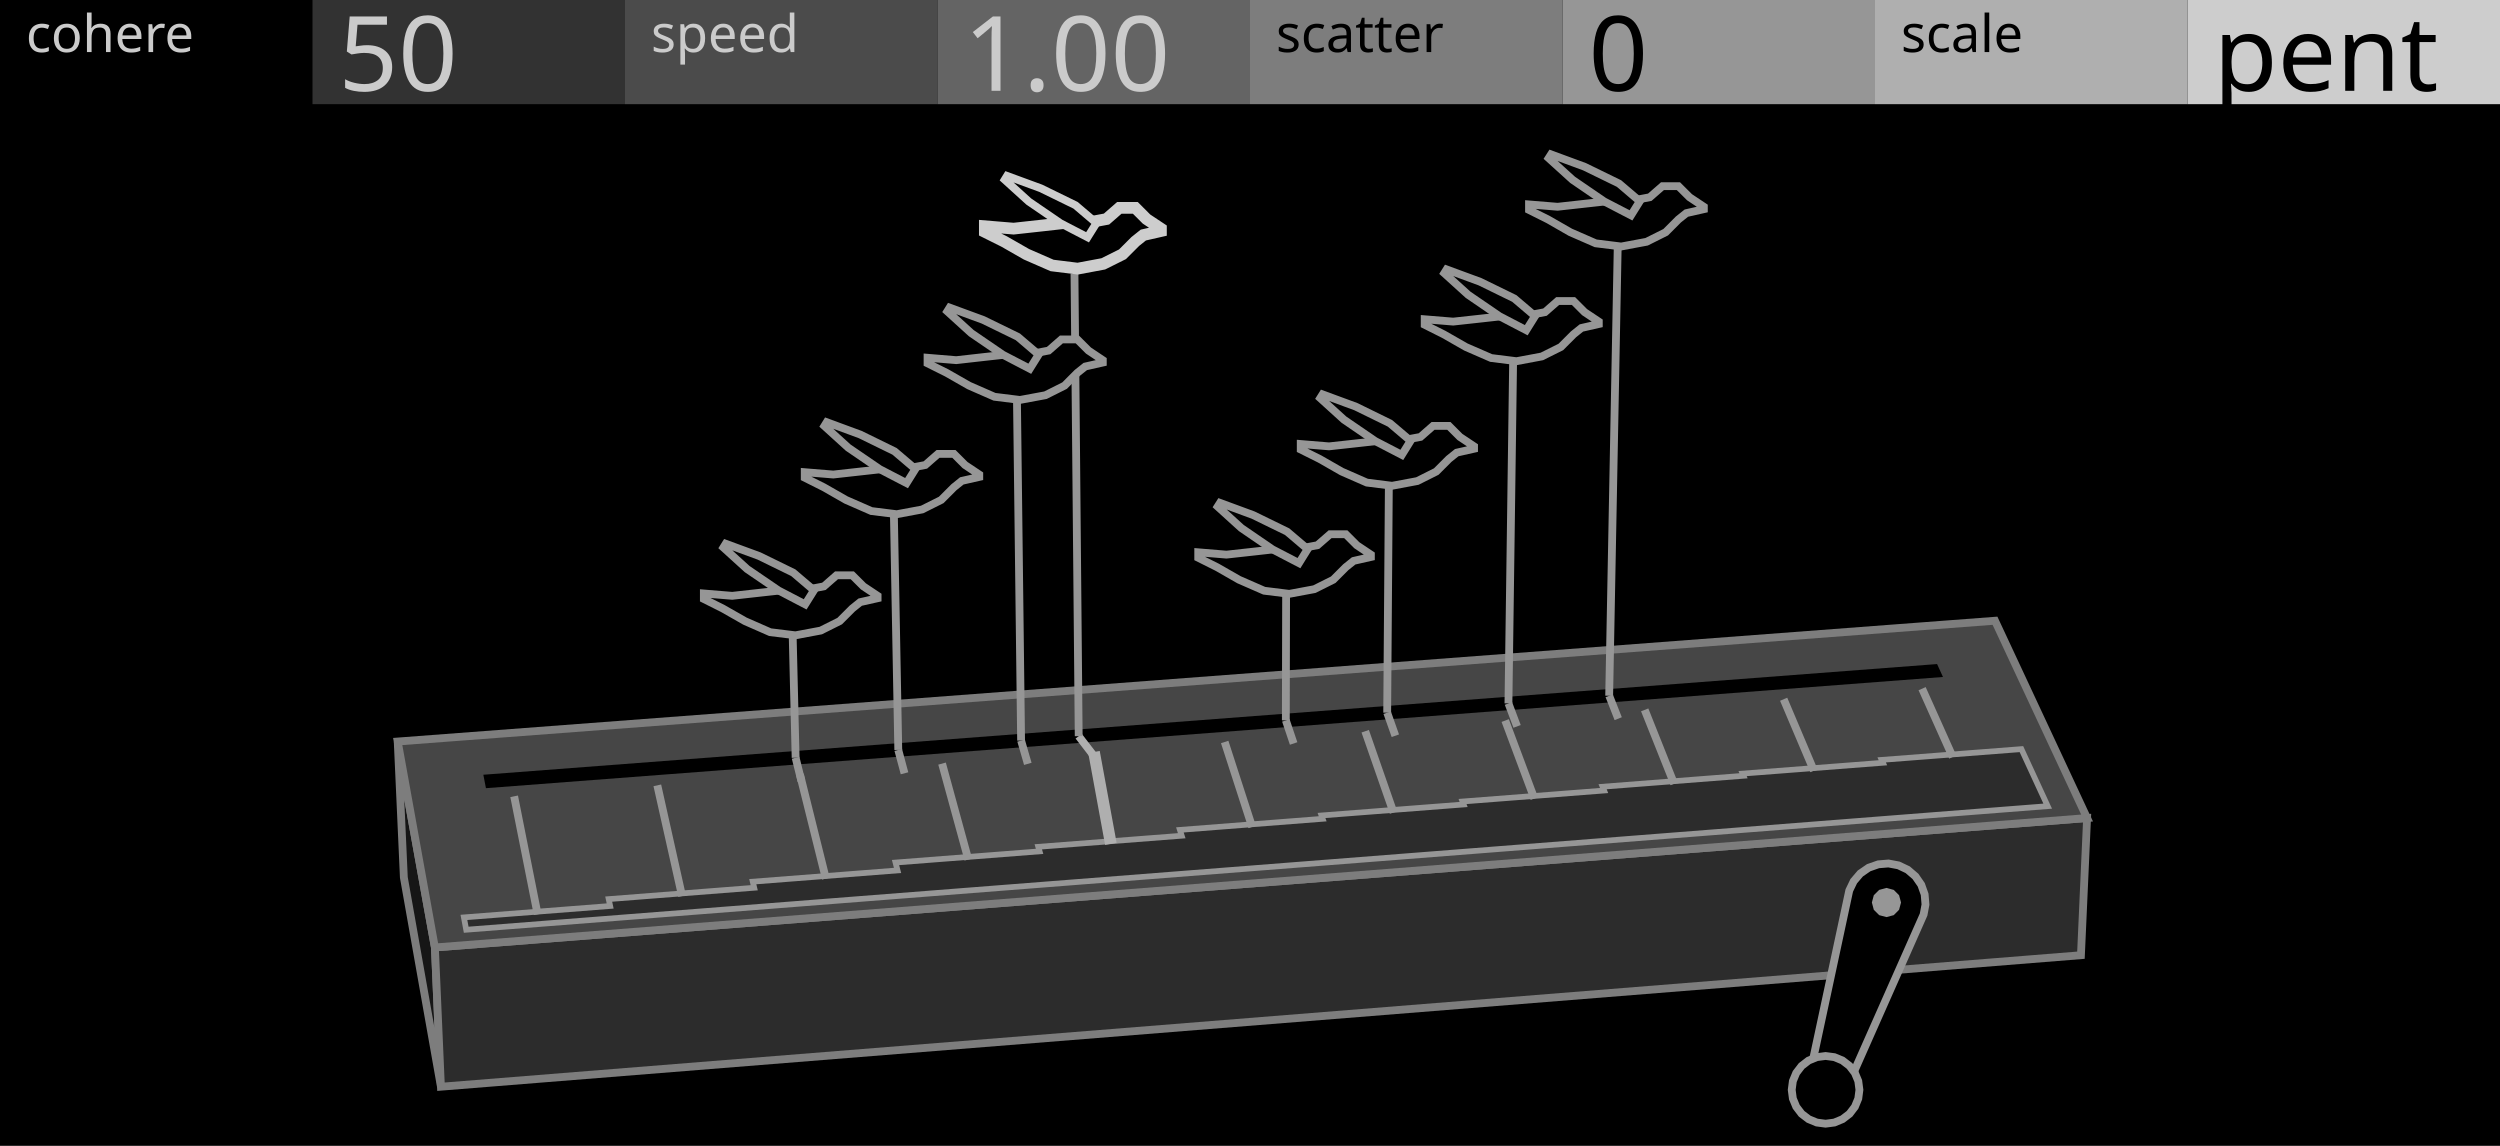
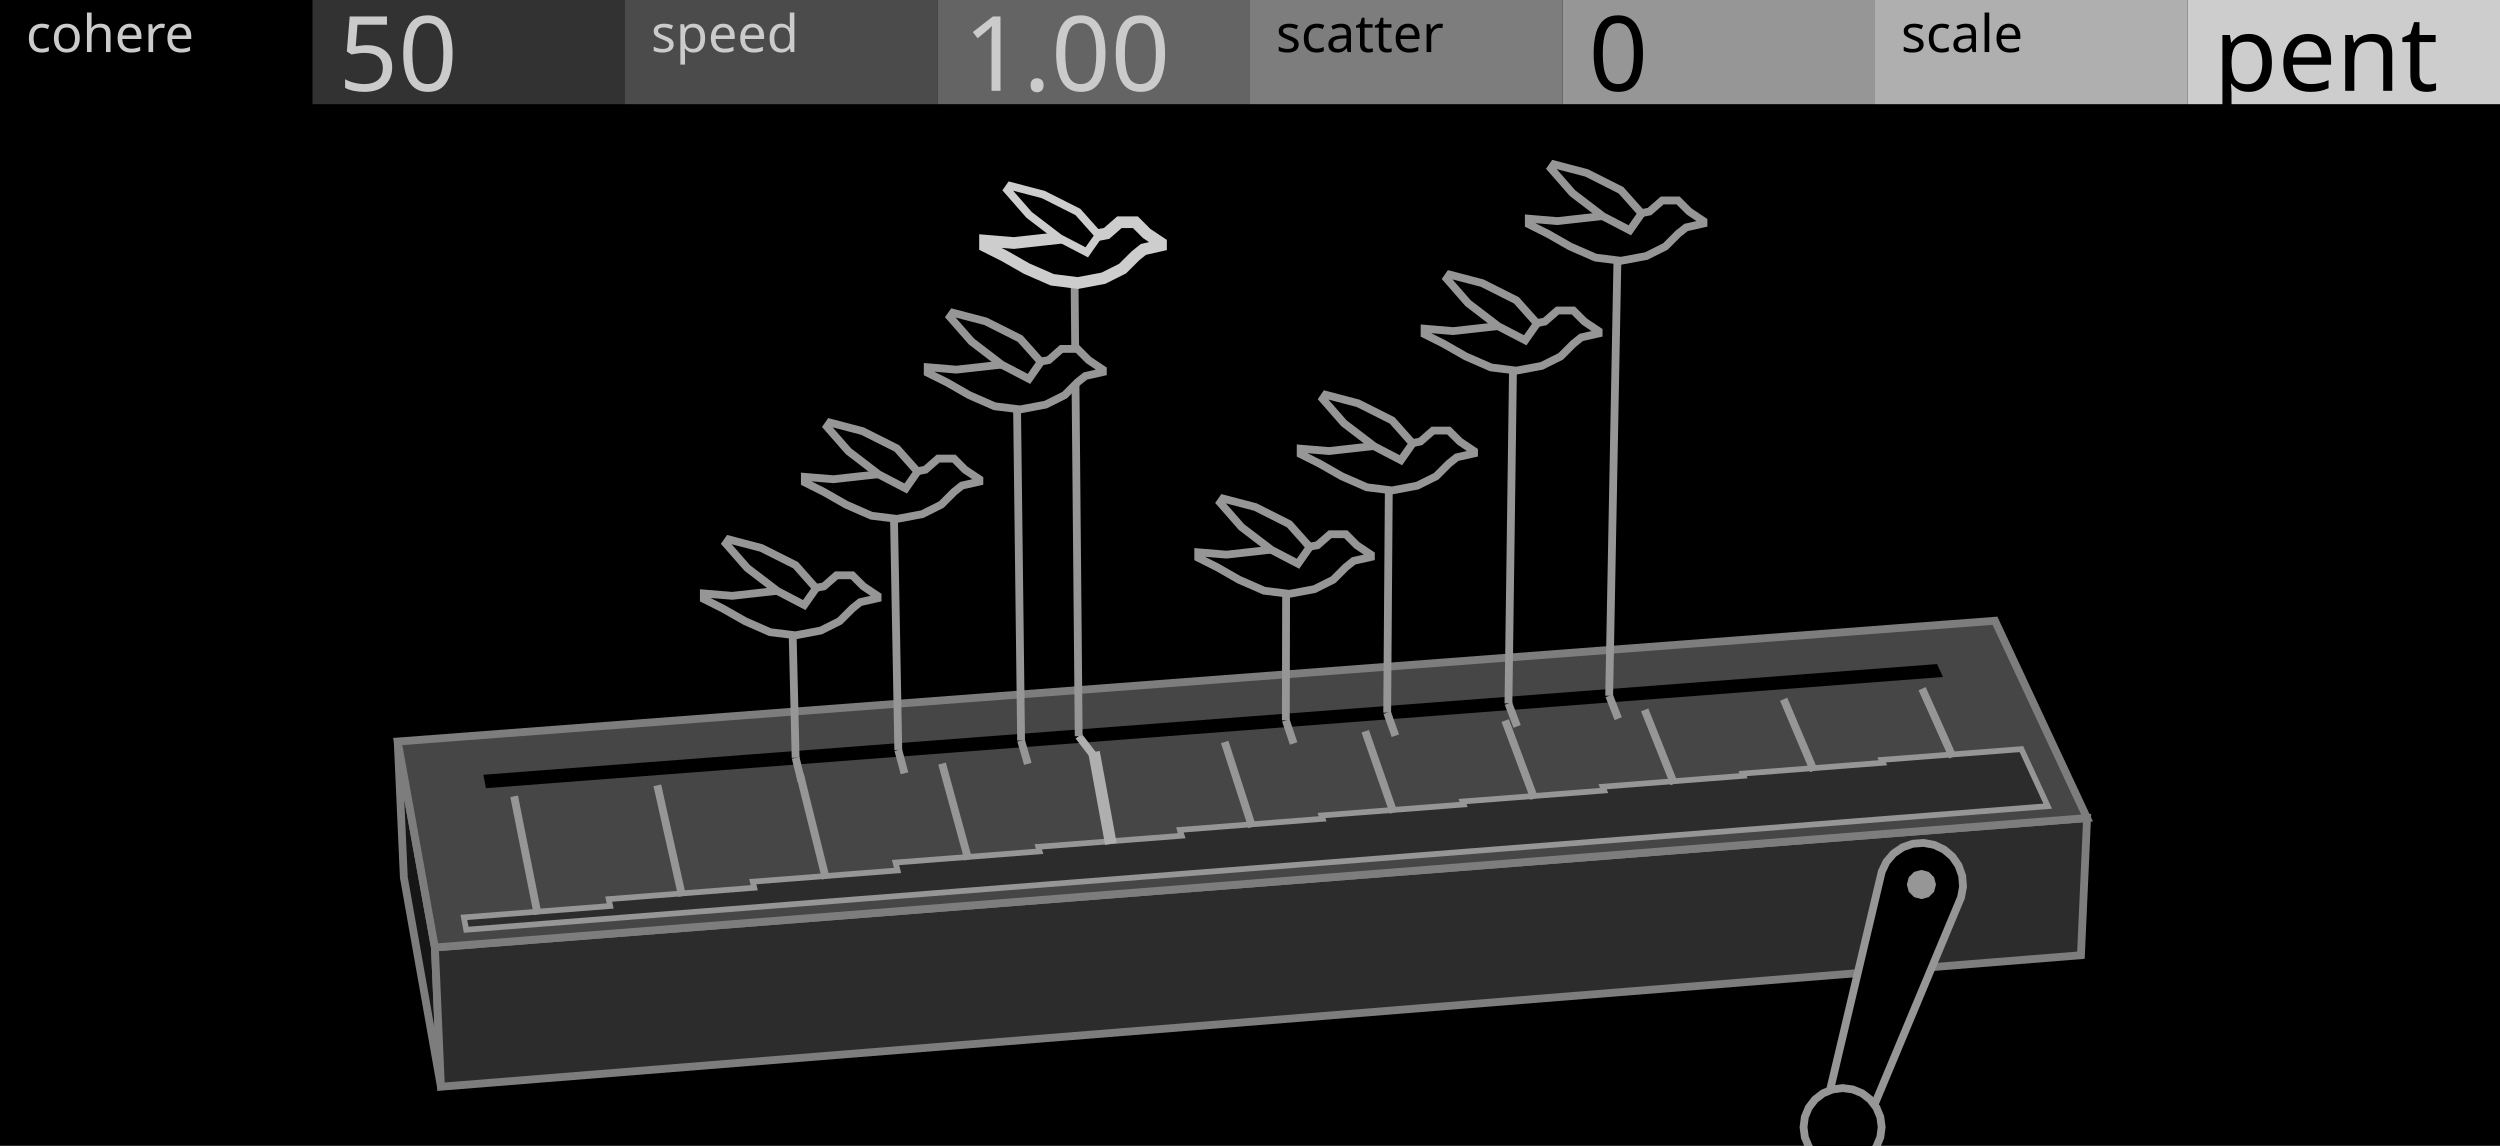
<svg xmlns="http://www.w3.org/2000/svg" width="480" height="220" viewBox="0 0 480 220">
  <g id="preview_canvas">
    <rect x="0" y="0" width="480" height="220" fill="#000000" stroke="none" />
  </g>
  <g id="preview_header">
    <rect x="0" y="0" width="60" height="20" fill="#000000" stroke="none" />
    <rect x="60" y="0" width="60" height="20" fill="#323232" stroke="none" />
    <rect x="120" y="0" width="60" height="20" fill="#4B4B4B" stroke="none" />
    <rect x="180" y="0" width="60" height="20" fill="#646464" stroke="none" />
    <rect x="240" y="0" width="60" height="20" fill="#7D7D7D" stroke="none" />
    <rect x="300" y="0" width="60" height="20" fill="#969696" stroke="none" />
    <rect x="360" y="0" width="60" height="20" fill="#AFAFAF" stroke="none" />
    <rect x="420" y="0" width="60" height="20" fill="#CDCDCD" stroke="none" />
    <text transform="matrix(1 0 0 1 5 10)" fill="#CBCBCB" stroke="none" font-family="UniversNextPro-Light" font-size="10px">cohere</text>
    <text transform="matrix(1 0 0 1 125 10)" fill="#CBCBCB" stroke="none" font-family="UniversNextPro-Light" font-size="10px">speed</text>
    <text transform="matrix(1 0 0 1 245 10)" fill="#000000" stroke="none" font-family="UniversNextPro-Light" font-size="10px">scatter</text>
    <text transform="matrix(1 0 0 1 365 10)" fill="#000000" stroke="none" font-family="UniversNextPro-Light" font-size="10px">scale</text>
    <text transform="matrix(1 0 0 1 65 17.44)" fill="#CBCBCB" stroke="none" font-family="UniversNextPro-Light" font-size="20px">50</text>
    <text transform="matrix(1 0 0 1 185 17.44)" fill="#CBCBCB" stroke="none" font-family="UniversNextPro-Light" font-size="20px">1.00</text>
    <text transform="matrix(1 0 0 1 305 17.44)" fill="#000000" stroke="none" font-family="UniversNextPro-Light" font-size="20px">0</text>
    <text transform="matrix(1 0 0 1 425 17.44)" fill="#000000" stroke="none" font-family="UniversNextPro-Light" font-size="20px">pent</text>
  </g>
  <path d="M 83.5 181.91 L 76.36 142.37 L 77.54 168.48 L 84.66 208.65 Z" fill="#161616" stroke="#7D7D7D" stroke-width="1.5" />
  <path d="M 83.5 181.91 L 400.72 157.06 L 399.54 183.4 L 84.66 208.65 Z" fill="#2C2C2C" stroke="#7D7D7D" stroke-width="1.5" />
  <path d="M 83.5 181.91 L 400.72 157.06 L 383.04 119.18 L 76.36 142.37 Z" fill="#464646" stroke="#7D7D7D" stroke-width="1.5" />
  <path d="M 93.3 151.33 L 373.05 129.98 L 371.92 127.5 L 92.8 148.75 Z" fill="#000000" stroke="none" stroke-width="0" />
  <path d="M 89.51 178.51 L 393.16 154.78 L 388.11 143.83 L 361.28 145.9 L 361.52 146.45 L 334.58 148.53 L 334.75 148.95 L 307.7 151.05 L 307.99 151.78 L 280.81 153.89 L 281.02 154.46 L 253.73 156.57 L 253.95 157.21 L 226.54 159.34 L 226.89 160.46 L 199.35 162.59 L 199.6 163.46 L 171.94 165.61 L 172.33 167.12 L 144.53 169.28 L 144.81 170.45 L 116.87 172.63 L 117.15 173.95 L 89.07 176.14 Z" fill="#2C2C2C" stroke="#969696" stroke-width="1.1" />
  <path d="M 103.96 175.4 L 99.45 152.74 L 97.98 153.04 L 102.49 175.69 Z" fill="#969696" stroke="none" stroke-width="0" />
  <path d="M 131.69 171.88 L 126.94 150.62 L 125.47 150.95 L 130.23 172.21 Z" fill="#969696" stroke="none" stroke-width="0" />
  <path d="M 159.3 168.52 L 154.32 148.51 L 152.86 148.88 L 157.84 168.88 Z" fill="#969696" stroke="none" stroke-width="0" />
  <path d="M 186.64 164.83 L 181.6 146.41 L 180.15 146.81 L 185.2 165.23 Z" fill="#969696" stroke="none" stroke-width="0" />
  <path d="M 214.39 161.82 L 211.15 144.18 L 208.94 144.58 L 212.18 162.22 Z" fill="#AFAFAF" stroke="none" stroke-width="0" />
  <path d="M 241.13 158.54 L 235.85 142.23 L 234.43 142.69 L 239.7 159 Z" fill="#969696" stroke="none" stroke-width="0" />
  <path d="M 268.27 155.76 L 262.83 140.15 L 261.41 140.64 L 266.85 156.25 Z" fill="#969696" stroke="none" stroke-width="0" />
  <path d="M 295.3 153.06 L 289.7 138.08 L 288.3 138.61 L 293.89 153.58 Z" fill="#969696" stroke="none" stroke-width="0" />
  <path d="M 322.13 150.21 L 316.48 136.02 L 315.08 136.57 L 320.74 150.76 Z" fill="#969696" stroke="none" stroke-width="0" />
  <path d="M 348.96 147.68 L 343.15 133.96 L 341.77 134.55 L 347.58 148.26 Z" fill="#969696" stroke="none" stroke-width="0" />
  <path d="M 375.61 145.03 L 369.73 131.92 L 368.36 132.53 L 374.24 145.65 Z" fill="#969696" stroke="none" stroke-width="0" />
-   <path d="M 355.06 170.97 L 355.91 169.2 L 357.18 167.71 L 358.79 166.6 L 360.64 165.95 L 362.59 165.79 L 364.51 166.15 L 366.28 166.99 L 367.77 168.27 L 368.88 169.88 L 369.53 171.72 L 369.69 173.68 L 369.33 175.6 L 353.93 210.37 L 347.09 208.14 Z" fill="#000000" stroke="#969696" stroke-width="1.5" />
-   <path d="M 365 173.28 L 364.62 174.68 L 363.6 175.71 L 362.2 176.08 L 360.8 175.71 L 359.77 174.68 L 359.4 173.28 L 359.77 171.88 L 360.8 170.86 L 362.2 170.48 L 363.6 170.86 L 364.62 171.88 Z" fill="#969696" stroke="none" stroke-width="0" />
-   <path d="M 357.01 209.25 L 356.79 210.93 L 356.14 212.5 L 355.11 213.85 L 353.76 214.88 L 352.19 215.53 L 350.51 215.75 L 348.83 215.53 L 347.26 214.88 L 345.91 213.85 L 344.88 212.5 L 344.23 210.93 L 344.01 209.25 L 344.23 207.57 L 344.88 206 L 345.91 204.66 L 347.26 203.62 L 348.83 202.97 L 350.51 202.75 L 352.19 202.97 L 353.76 203.62 L 355.11 204.66 L 356.14 206 L 356.79 207.57 Z" fill="#000000" stroke="#969696" stroke-width="1.5" />
+   <path d="M 361.3 167.35 L 362.2 165.47 L 363.56 163.88 L 365.28 162.7 L 367.25 162 L 369.33 161.84 L 371.38 162.22 L 373.27 163.12 L 374.86 164.47 L 376.04 166.19 L 376.74 168.16 L 376.9 170.24 L 376.52 172.3 L 357.58 217.65 L 349.97 215.17 Z" fill="#000000" stroke="#969696" stroke-width="1.5" />
+   <path d="M 371.71 169.83 L 371.34 171.23 L 370.31 172.25 L 368.91 172.63 L 367.51 172.25 L 366.49 171.23 L 366.11 169.83 L 366.49 168.43 L 367.51 167.4 L 368.91 167.03 L 370.31 167.4 L 371.34 168.43 Z" fill="#969696" stroke="none" stroke-width="0" />
+   <path d="M 361.28 216.41 L 361.02 218.35 L 360.27 220.16 L 359.08 221.71 L 357.53 222.9 L 355.72 223.65 L 353.78 223.91 L 351.84 223.65 L 350.03 222.9 L 348.47 221.71 L 347.28 220.16 L 346.53 218.35 L 346.28 216.41 L 346.53 214.47 L 347.28 212.66 L 348.47 211.11 L 350.03 209.91 L 351.84 209.17 L 353.78 208.91 L 355.72 209.17 L 357.53 209.91 L 359.08 211.11 L 360.27 212.66 L 361.02 214.47 Z" fill="#000000" stroke="#969696" stroke-width="1.5" />
  <path d="M 152.03 145.67 L 153.15 150.17 L 154.6 149.8 L 153.49 145.31 Z" fill="#969696" stroke="none" stroke-width="0" />
  <path d="M 153.51 145.47 L 152.87 118.93 L 151.37 118.97 L 152.01 145.51 Z" fill="#969696" stroke="none" stroke-width="0" />
  <path d="M 171.74 144.18 L 172.94 148.66 L 174.39 148.28 L 173.19 143.79 Z" fill="#969696" stroke="none" stroke-width="0" />
-   <path d="M 173.22 143.97 L 172.32 95.67 L 170.82 95.7 L 171.72 144 Z" fill="#969696" stroke="none" stroke-width="0" />
+   <path d="M 173.22 143.97 L 172.34 96.57 L 170.84 96.6 L 171.72 144 Z" fill="#969696" stroke="none" stroke-width="0" />
  <path d="M 195.33 142.4 L 196.62 146.87 L 198.06 146.45 L 196.77 141.98 Z" fill="#969696" stroke="none" stroke-width="0" />
-   <path d="M 196.8 142.18 L 195.97 73.73 L 194.47 73.74 L 195.3 142.2 Z" fill="#969696" stroke="none" stroke-width="0" />
+   <path d="M 196.8 142.18 L 195.99 75.54 L 194.49 75.56 L 195.3 142.2 Z" fill="#969696" stroke="none" stroke-width="0" />
  <path d="M 206.51 141.8 L 209.83 146.12 L 211.02 145.2 L 207.7 140.89 Z" fill="#AFAFAF" stroke="none" stroke-width="0" />
-   <path d="M 207.86 141.34 L 207.05 52.5 L 205.55 52.52 L 206.36 141.35 Z" fill="#969696" stroke="none" stroke-width="0" />
+   <path d="M 207.86 141.34 L 207.08 55.26 L 205.58 55.27 L 206.36 141.35 Z" fill="#969696" stroke="none" stroke-width="0" />
  <path d="M 246.17 138.55 L 247.66 142.99 L 249.09 142.51 L 247.6 138.08 Z" fill="#969696" stroke="none" stroke-width="0" />
  <path d="M 247.63 138.32 L 247.69 111.01 L 246.19 111.01 L 246.13 138.31 Z" fill="#969696" stroke="none" stroke-width="0" />
  <path d="M 265.63 137.08 L 267.2 141.51 L 268.61 141.01 L 267.05 136.58 Z" fill="#969696" stroke="none" stroke-width="0" />
-   <path d="M 267.09 136.84 L 267.43 90.25 L 265.93 90.24 L 265.59 136.83 Z" fill="#969696" stroke="none" stroke-width="0" />
+   <path d="M 267.09 136.84 L 267.42 91.14 L 265.92 91.13 L 265.59 136.83 Z" fill="#969696" stroke="none" stroke-width="0" />
  <path d="M 288.92 135.32 L 290.58 139.73 L 291.98 139.21 L 290.32 134.79 Z" fill="#969696" stroke="none" stroke-width="0" />
-   <path d="M 290.37 135.07 L 291.31 66.32 L 289.81 66.3 L 288.87 135.05 Z" fill="#969696" stroke="none" stroke-width="0" />
+   <path d="M 290.37 135.07 L 291.28 68.13 L 289.78 68.11 L 288.87 135.05 Z" fill="#969696" stroke="none" stroke-width="0" />
  <path d="M 308.27 133.86 L 310 138.26 L 311.39 137.71 L 309.66 133.31 Z" fill="#969696" stroke="none" stroke-width="0" />
-   <path d="M 309.71 133.6 L 311.41 44.3 L 309.91 44.27 L 308.21 133.57 Z" fill="#969696" stroke="none" stroke-width="0" />
+   <path d="M 309.71 133.6 L 311.35 47.04 L 309.85 47.01 L 308.21 133.57 Z" fill="#969696" stroke="none" stroke-width="0" />
  <path d="M 168.5 114.4 L 168.5 114.86 L 165.16 115.61 L 163.64 116.83 L 161.22 119.25 L 157.58 121.07 L 152.73 121.98 L 147.87 121.38 L 143.02 119.25 L 138.77 116.83 L 135.14 115.01 L 135.14 113.95 L 140.59 114.4 L 146.05 113.79 L 151.51 113.19 L 155.76 113.04 L 158.19 112.58 L 160.61 110.46 L 163.64 110.46 L 165.77 112.58 Z" fill="#000000" stroke="#969696" stroke-width="1.5" />
-   <path d="M 154.59 116.04 L 149.47 113.37 L 143.45 109.26 L 138.89 105.12 L 139.34 104.4 L 145.74 106.75 L 152.31 109.96 L 156.28 113.34 Z" fill="#000000" stroke="#969696" stroke-width="1.5" />
-   <path d="M 188.02 91.11 L 188.02 91.57 L 184.67 92.33 L 183.15 93.55 L 180.71 95.99 L 177.05 97.82 L 172.18 98.73 L 167.3 98.12 L 162.43 95.99 L 158.16 93.55 L 154.51 91.72 L 154.51 90.66 L 159.99 91.11 L 165.48 90.5 L 170.96 89.89 L 175.23 89.74 L 177.66 89.28 L 180.1 87.15 L 183.15 87.15 L 185.28 89.28 Z" fill="#000000" stroke="#969696" stroke-width="1.5" />
-   <path d="M 174.06 92.76 L 168.9 90.08 L 162.86 85.95 L 158.28 81.79 L 158.73 81.06 L 165.16 83.43 L 171.76 86.66 L 175.75 90.05 Z" fill="#000000" stroke="#969696" stroke-width="1.5" />
-   <path d="M 211.74 69.15 L 211.74 69.61 L 208.37 70.37 L 206.84 71.59 L 204.4 74.04 L 200.73 75.88 L 195.83 76.79 L 190.94 76.18 L 186.05 74.04 L 181.76 71.59 L 178.09 69.76 L 178.09 68.69 L 183.6 69.15 L 189.1 68.53 L 194.61 67.92 L 198.89 67.77 L 201.34 67.31 L 203.79 65.17 L 206.84 65.17 L 208.99 67.31 Z" fill="#000000" stroke="#969696" stroke-width="1.5" />
-   <path d="M 197.72 70.8 L 192.55 68.11 L 186.48 63.96 L 181.88 59.78 L 182.33 59.06 L 188.78 61.43 L 195.42 64.67 L 199.42 68.08 Z" fill="#000000" stroke="#969696" stroke-width="1.5" />
-   <path d="M 222.9 43.9 L 222.9 44.36 L 219.52 45.13 L 217.98 46.36 L 215.52 48.82 L 211.83 50.66 L 206.92 51.58 L 202 50.97 L 197.08 48.82 L 192.78 46.36 L 189.09 44.52 L 189.09 43.44 L 194.62 43.9 L 200.16 43.29 L 205.69 42.67 L 209.99 42.52 L 212.45 42.06 L 214.91 39.91 L 217.98 39.91 L 220.13 42.06 Z" fill="#000000" stroke="#CDCDCD" stroke-width="2.25" />
-   <path d="M 208.81 45.56 L 203.61 42.86 L 197.52 38.69 L 192.9 34.5 L 193.35 33.77 L 199.83 36.15 L 206.5 39.41 L 210.52 42.83 Z" fill="#000000" stroke="#CDCDCD" stroke-width="1.5" />
+   <path d="M 154.42 116.17 L 149.27 113.48 L 143.48 109.06 L 139.36 104.36 L 139.92 103.57 L 146.17 105.21 L 152.75 108.51 L 156.68 112.94 Z" fill="#000000" stroke="#969696" stroke-width="1.5" />
+   <path d="M 188.04 92.01 L 188.04 92.47 L 184.68 93.23 L 183.16 94.45 L 180.72 96.89 L 177.07 98.72 L 172.2 99.63 L 167.32 99.02 L 162.45 96.89 L 158.18 94.45 L 154.53 92.62 L 154.53 91.56 L 160.01 92.01 L 165.49 91.4 L 170.98 90.8 L 175.24 90.64 L 177.68 90.19 L 180.12 88.05 L 183.16 88.05 L 185.29 90.19 Z" fill="#000000" stroke="#969696" stroke-width="1.5" />
+   <path d="M 173.9 93.79 L 168.72 91.09 L 162.91 86.65 L 158.77 81.93 L 159.33 81.13 L 165.61 82.78 L 172.21 86.1 L 176.17 90.54 Z" fill="#000000" stroke="#969696" stroke-width="1.5" />
+   <path d="M 211.75 70.97 L 211.75 71.43 L 208.39 72.19 L 206.86 73.41 L 204.42 75.86 L 200.75 77.69 L 195.86 78.61 L 190.96 78 L 186.07 75.86 L 181.79 73.41 L 178.12 71.58 L 178.12 70.51 L 183.63 70.97 L 189.13 70.36 L 194.63 69.74 L 198.91 69.59 L 201.36 69.13 L 203.8 66.99 L 206.86 66.99 L 209 69.13 Z" fill="#000000" stroke="#969696" stroke-width="1.5" />
+   <path d="M 197.56 72.75 L 192.37 70.04 L 186.53 65.58 L 182.38 60.85 L 182.95 60.05 L 189.25 61.7 L 195.87 65.03 L 199.84 69.49 Z" fill="#000000" stroke="#969696" stroke-width="1.5" />
+   <path d="M 222.91 46.66 L 222.91 47.12 L 219.53 47.89 L 218 49.12 L 215.54 51.57 L 211.85 53.42 L 206.94 54.34 L 202.03 53.72 L 197.11 51.57 L 192.82 49.12 L 189.13 47.27 L 189.13 46.2 L 194.66 46.66 L 200.19 46.05 L 205.71 45.43 L 210.01 45.28 L 212.47 44.82 L 214.93 42.67 L 218 42.67 L 220.15 44.82 Z" fill="#000000" stroke="#CDCDCD" stroke-width="2.25" />
+   <path d="M 208.66 48.45 L 203.44 45.73 L 197.58 41.25 L 193.41 36.49 L 193.97 35.69 L 200.31 37.35 L 206.96 40.7 L 210.95 45.18 Z" fill="#000000" stroke="#CDCDCD" stroke-width="1.5" />
  <path d="M 263.21 106.49 L 263.21 106.94 L 259.9 107.69 L 258.39 108.9 L 255.98 111.31 L 252.36 113.12 L 247.54 114.02 L 242.72 113.42 L 237.89 111.31 L 233.68 108.9 L 230.06 107.09 L 230.06 106.04 L 235.48 106.49 L 240.91 105.89 L 246.33 105.28 L 250.55 105.13 L 252.96 104.68 L 255.38 102.57 L 258.39 102.57 L 260.5 104.68 Z" fill="#000000" stroke="#969696" stroke-width="1.5" />
-   <path d="M 249.4 108.12 L 244.3 105.47 L 238.33 101.38 L 233.79 97.26 L 234.24 96.55 L 240.59 98.89 L 247.13 102.08 L 251.07 105.43 Z" fill="#000000" stroke="#969696" stroke-width="1.5" />
-   <path d="M 283.02 85.7 L 283.02 86.16 L 279.69 86.91 L 278.18 88.12 L 275.76 90.54 L 272.13 92.36 L 267.28 93.27 L 262.44 92.66 L 257.6 90.54 L 253.37 88.12 L 249.74 86.31 L 249.74 85.25 L 255.18 85.7 L 260.63 85.1 L 266.07 84.49 L 270.31 84.34 L 272.73 83.89 L 275.15 81.77 L 278.18 81.77 L 280.3 83.89 Z" fill="#000000" stroke="#969696" stroke-width="1.5" />
-   <path d="M 269.15 87.34 L 264.03 84.68 L 258.03 80.57 L 253.48 76.44 L 253.93 75.72 L 260.31 78.07 L 266.87 81.28 L 270.83 84.64 Z" fill="#000000" stroke="#969696" stroke-width="1.5" />
-   <path d="M 306.97 61.75 L 306.97 62.21 L 303.63 62.97 L 302.11 64.19 L 299.68 66.62 L 296.03 68.44 L 291.17 69.35 L 286.3 68.74 L 281.44 66.62 L 277.19 64.19 L 273.54 62.36 L 273.54 61.3 L 279.01 61.75 L 284.48 61.15 L 289.95 60.54 L 294.21 60.39 L 296.64 59.93 L 299.07 57.8 L 302.11 57.8 L 304.24 59.93 Z" fill="#000000" stroke="#969696" stroke-width="1.5" />
-   <path d="M 293.04 63.4 L 287.9 60.72 L 281.88 56.6 L 277.3 52.45 L 277.75 51.73 L 284.16 54.09 L 290.75 57.31 L 294.73 60.69 Z" fill="#000000" stroke="#969696" stroke-width="1.5" />
-   <path d="M 327.14 39.7 L 327.14 40.16 L 323.78 40.92 L 322.25 42.14 L 319.81 44.59 L 316.15 46.42 L 311.27 47.33 L 306.38 46.72 L 301.5 44.59 L 297.23 42.14 L 293.57 40.31 L 293.57 39.25 L 299.06 39.7 L 304.55 39.09 L 310.05 38.48 L 314.32 38.33 L 316.76 37.87 L 319.2 35.74 L 322.25 35.74 L 324.39 37.87 Z" fill="#000000" stroke="#969696" stroke-width="1.5" />
-   <path d="M 313.15 41.35 L 307.99 38.67 L 301.94 34.53 L 297.34 30.36 L 297.8 29.64 L 304.23 32.01 L 310.85 35.24 L 314.84 38.64 Z" fill="#000000" stroke="#969696" stroke-width="1.5" />
+   <path d="M 249.22 108.24 L 244.1 105.57 L 238.35 101.18 L 234.26 96.51 L 234.81 95.72 L 241.03 97.35 L 247.56 100.64 L 251.47 105.03 Z" fill="#000000" stroke="#969696" stroke-width="1.5" />
+   <path d="M 283.01 86.6 L 283.01 87.05 L 279.68 87.81 L 278.17 89.02 L 275.75 91.44 L 272.12 93.25 L 267.28 94.16 L 262.44 93.56 L 257.6 91.44 L 253.36 89.02 L 249.73 87.2 L 249.73 86.15 L 255.18 86.6 L 260.62 85.99 L 266.07 85.39 L 270.3 85.24 L 272.72 84.78 L 275.14 82.67 L 278.17 82.67 L 280.29 84.78 Z" fill="#000000" stroke="#969696" stroke-width="1.5" />
+   <path d="M 268.97 88.36 L 263.83 85.68 L 258.05 81.27 L 253.95 76.59 L 254.5 75.79 L 260.74 77.43 L 267.3 80.73 L 271.22 85.14 Z" fill="#000000" stroke="#969696" stroke-width="1.5" />
+   <path d="M 306.94 63.57 L 306.94 64.02 L 303.6 64.78 L 302.08 66 L 299.65 68.43 L 296 70.25 L 291.14 71.16 L 286.28 70.55 L 281.42 68.43 L 277.17 66 L 273.52 64.17 L 273.52 63.11 L 278.99 63.57 L 284.46 62.96 L 289.93 62.35 L 294.18 62.2 L 296.61 61.74 L 299.04 59.62 L 302.08 59.62 L 304.2 61.74 Z" fill="#000000" stroke="#969696" stroke-width="1.5" />
+   <path d="M 292.84 65.33 L 287.68 62.65 L 281.88 58.22 L 277.76 53.51 L 278.31 52.72 L 284.58 54.36 L 291.16 57.67 L 295.11 62.1 Z" fill="#000000" stroke="#969696" stroke-width="1.5" />
+   <path d="M 327.07 42.45 L 327.07 42.91 L 323.72 43.67 L 322.19 44.89 L 319.75 47.33 L 316.09 49.16 L 311.21 50.07 L 306.34 49.46 L 301.46 47.33 L 297.19 44.89 L 293.53 43.06 L 293.53 41.99 L 299.02 42.45 L 304.51 41.84 L 309.99 41.23 L 314.26 41.08 L 316.7 40.62 L 319.14 38.49 L 322.19 38.49 L 324.33 40.62 Z" fill="#000000" stroke="#969696" stroke-width="1.5" />
+   <path d="M 312.92 44.22 L 307.74 41.52 L 301.92 37.08 L 297.78 32.35 L 298.34 31.55 L 304.63 33.2 L 311.23 36.53 L 315.19 40.98 Z" fill="#000000" stroke="#969696" stroke-width="1.5" />
</svg>
